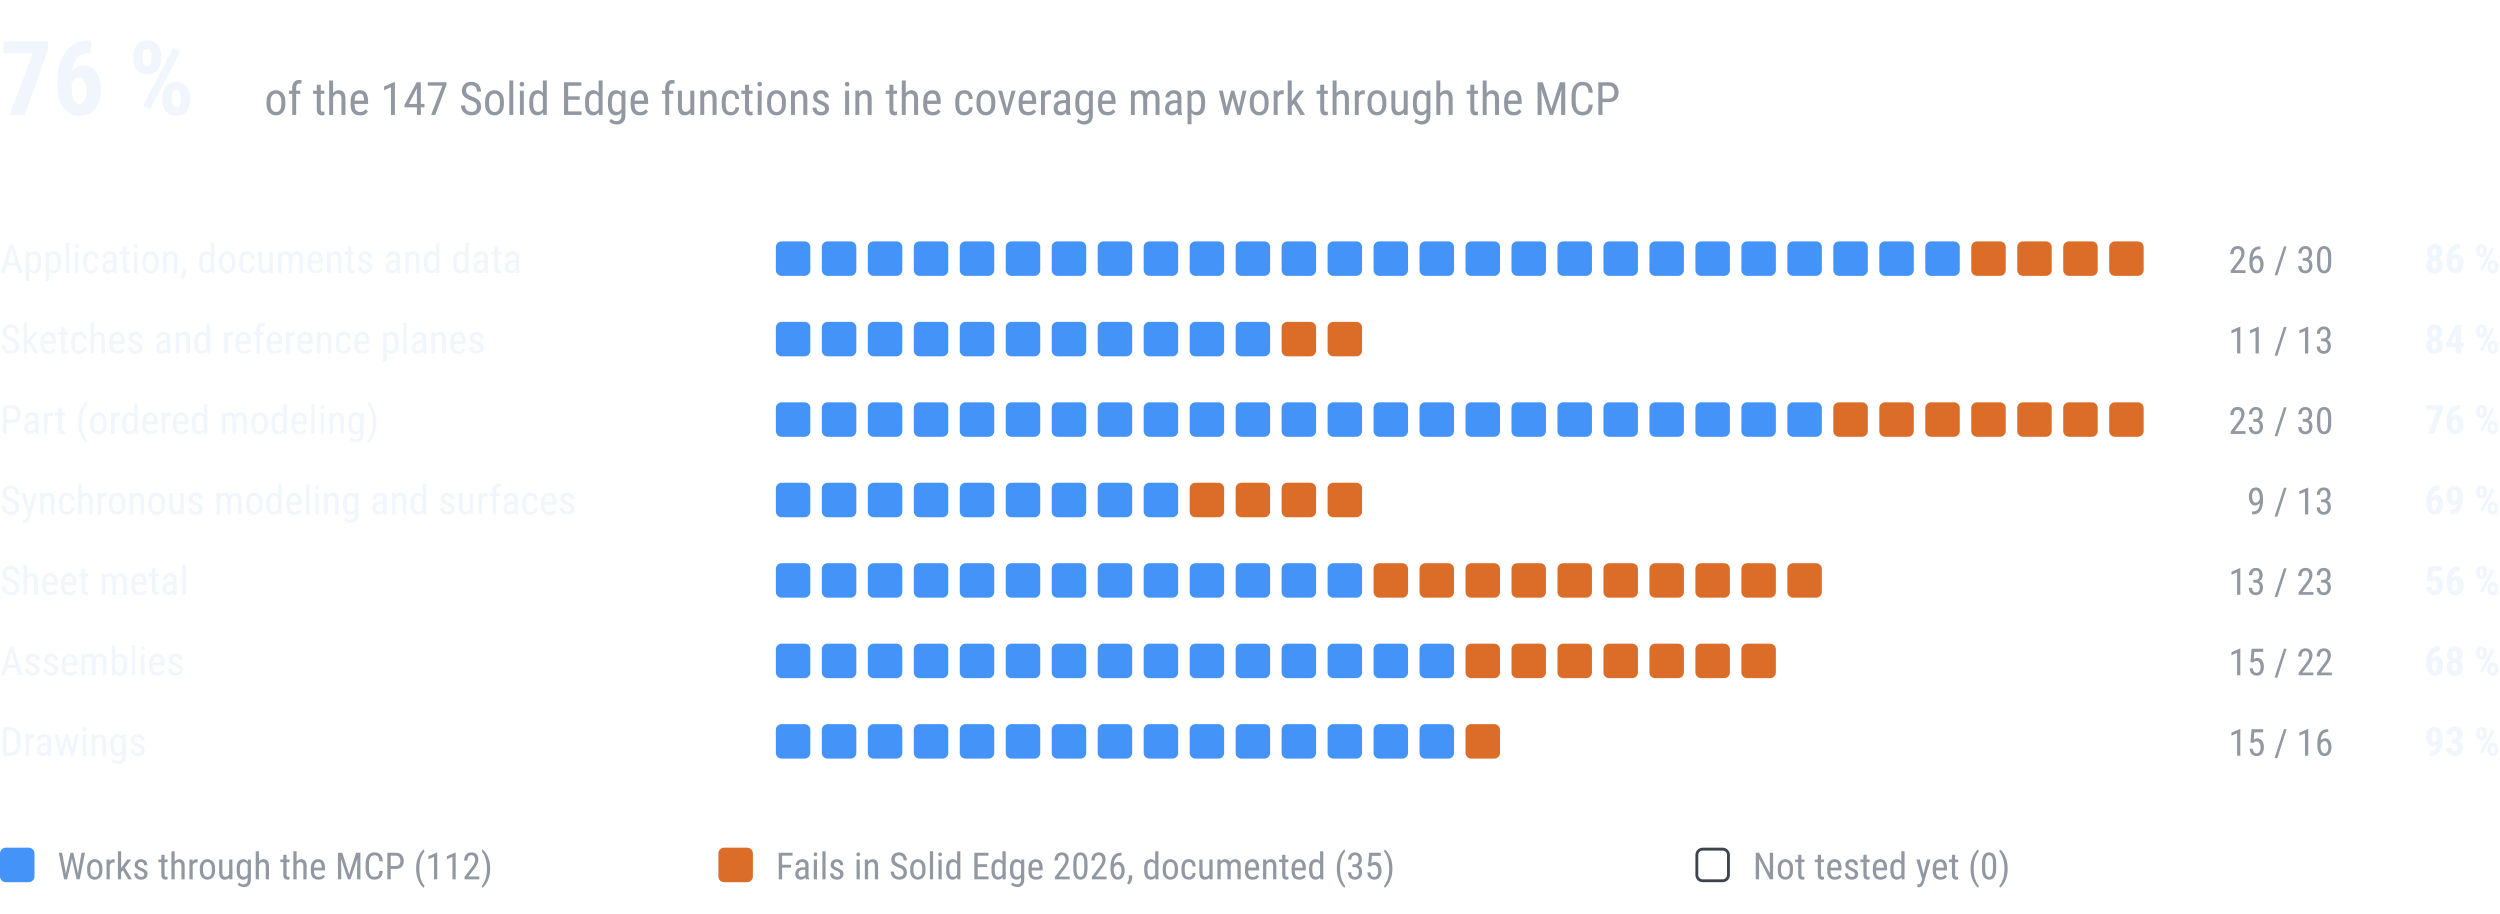
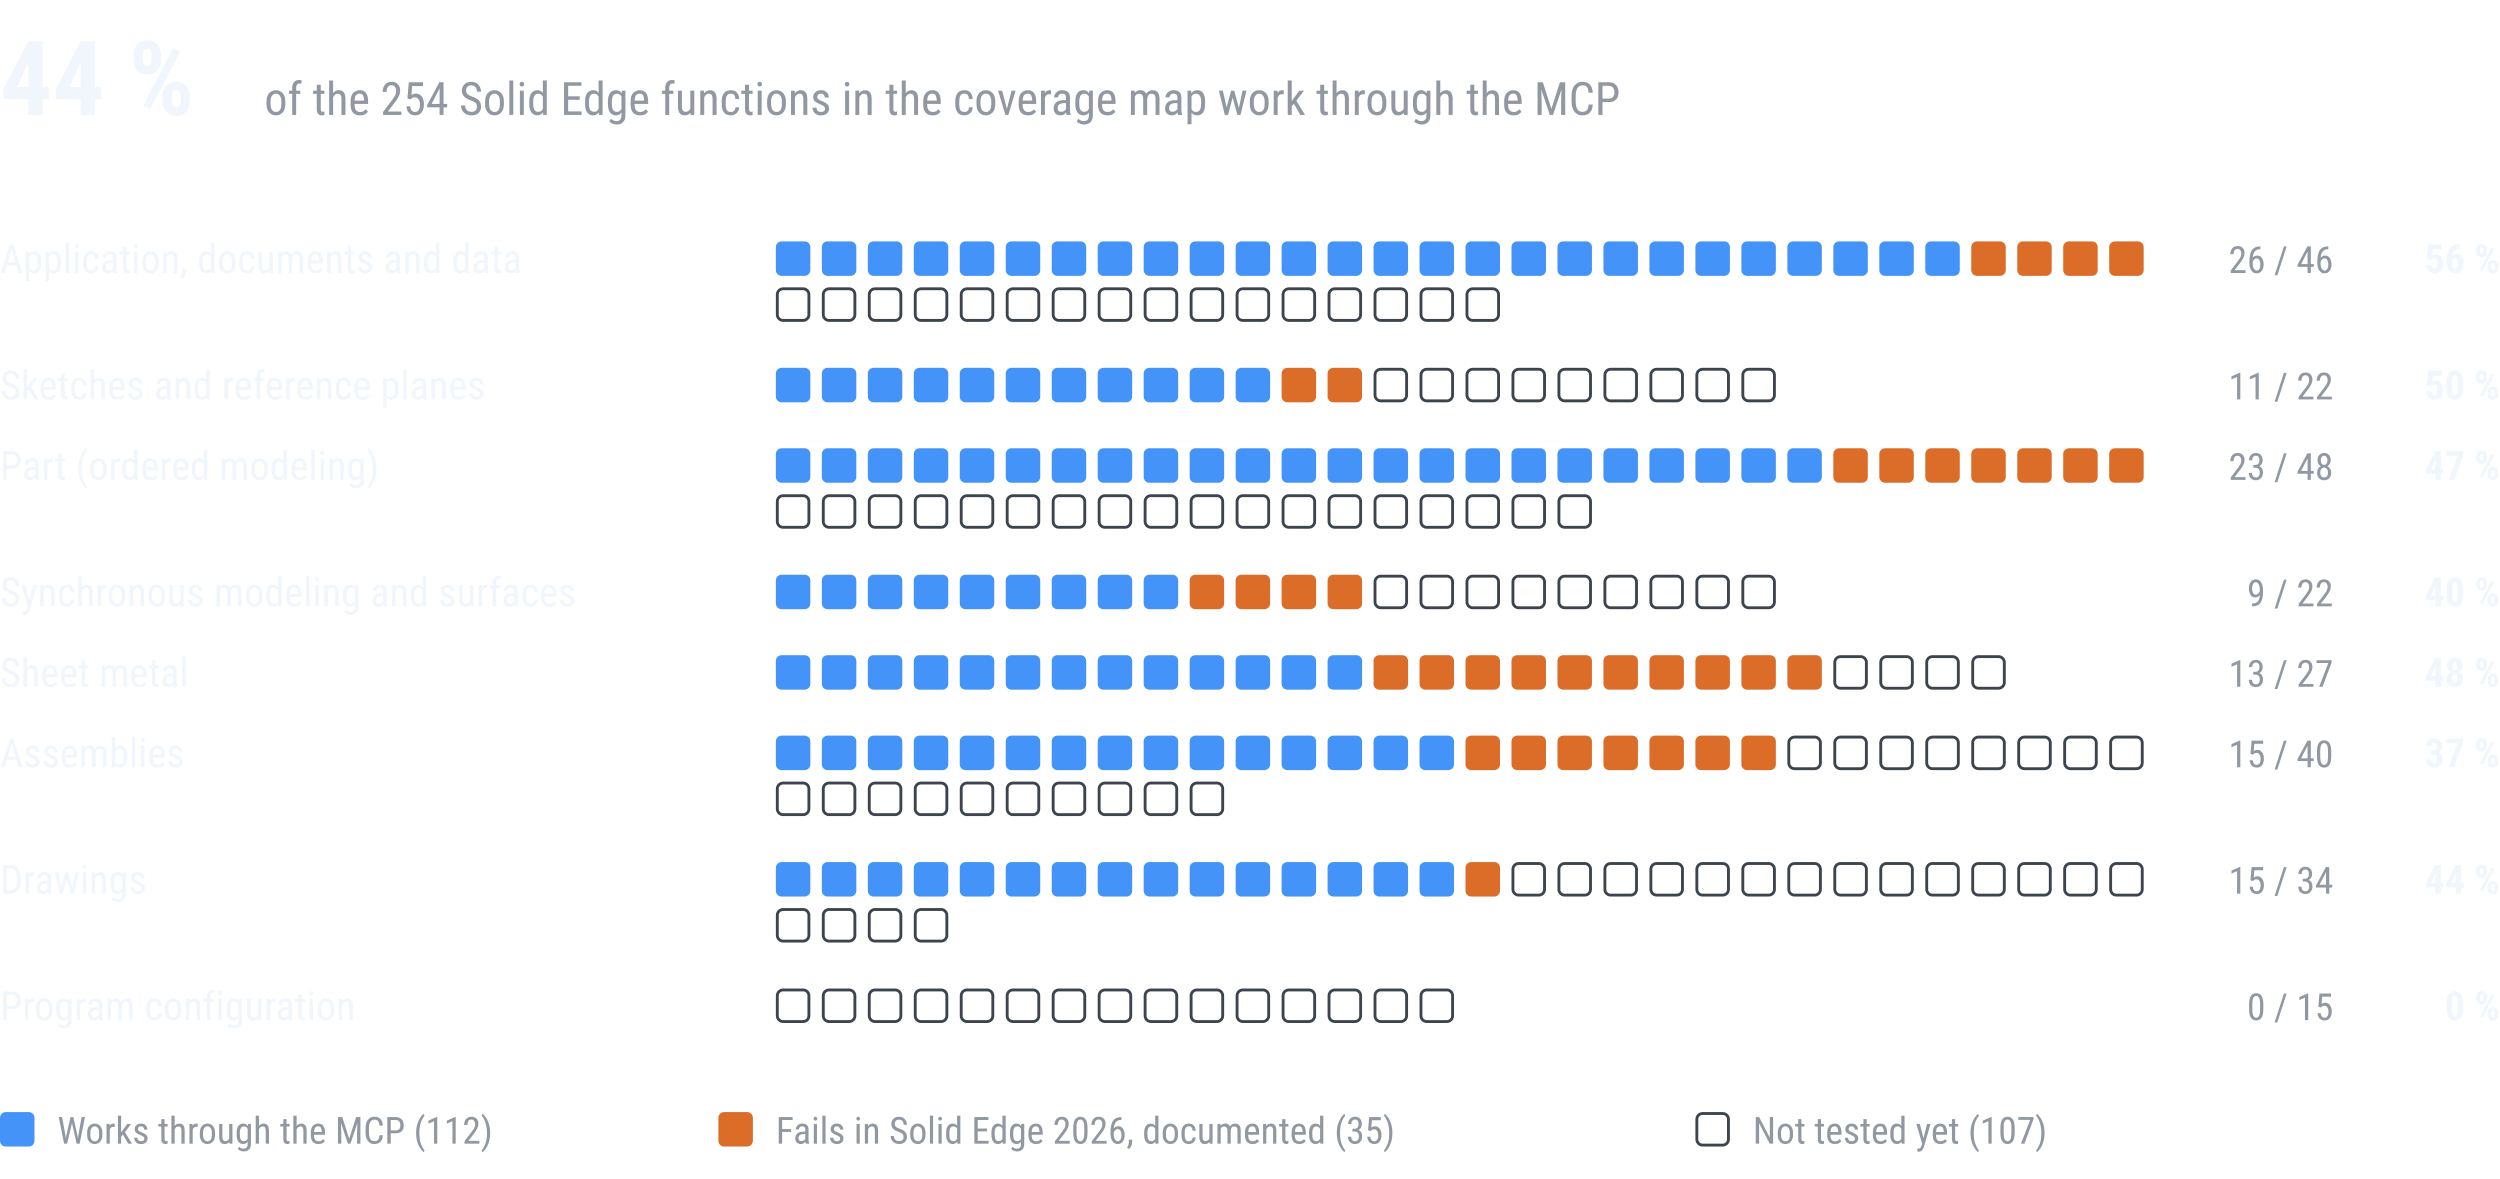
- <svg xmlns="http://www.w3.org/2000/svg" width="870" height="318" viewBox="0 0 870 318" role="img" aria-labelledby="title desc">
+ <svg xmlns="http://www.w3.org/2000/svg" width="870" height="410" viewBox="0 0 870 410" role="img" aria-labelledby="title desc">
  <g font-family="Bahnschrift, 'DIN Alternate', 'DIN 1451', D-DIN, Barlow, 'Roboto Condensed', 'Arial Narrow', sans-serif">
-     <text x="0" y="40" font-size="36" font-weight="600" fill="#f0f6fc">76 %</text>
-     <text x="92" y="40" font-size="16" fill="#9198a1">of the 147 Solid Edge functions in the coverage map work through the MCP</text>
+     <text x="0" y="40" font-size="36" font-weight="600" fill="#f0f6fc">44 %</text>
+     <text x="92" y="40" font-size="16" fill="#9198a1">of the 254 Solid Edge functions in the coverage map work through the MCP</text>
    <text x="0" y="95" font-size="14" fill="#f0f6fc">Application, documents and data</text>
    <rect x="270" y="84" width="12" height="12" rx="2" fill="#4493f8" />
    <rect x="286" y="84" width="12" height="12" rx="2" fill="#4493f8" />
    <rect x="302" y="84" width="12" height="12" rx="2" fill="#4493f8" />
    <rect x="318" y="84" width="12" height="12" rx="2" fill="#4493f8" />
    <rect x="334" y="84" width="12" height="12" rx="2" fill="#4493f8" />
    <rect x="350" y="84" width="12" height="12" rx="2" fill="#4493f8" />
    <rect x="366" y="84" width="12" height="12" rx="2" fill="#4493f8" />
    <rect x="382" y="84" width="12" height="12" rx="2" fill="#4493f8" />
    <rect x="398" y="84" width="12" height="12" rx="2" fill="#4493f8" />
    <rect x="414" y="84" width="12" height="12" rx="2" fill="#4493f8" />
    <rect x="430" y="84" width="12" height="12" rx="2" fill="#4493f8" />
    <rect x="446" y="84" width="12" height="12" rx="2" fill="#4493f8" />
    <rect x="462" y="84" width="12" height="12" rx="2" fill="#4493f8" />
    <rect x="478" y="84" width="12" height="12" rx="2" fill="#4493f8" />
    <rect x="494" y="84" width="12" height="12" rx="2" fill="#4493f8" />
    <rect x="510" y="84" width="12" height="12" rx="2" fill="#4493f8" />
    <rect x="526" y="84" width="12" height="12" rx="2" fill="#4493f8" />
    <rect x="542" y="84" width="12" height="12" rx="2" fill="#4493f8" />
    <rect x="558" y="84" width="12" height="12" rx="2" fill="#4493f8" />
    <rect x="574" y="84" width="12" height="12" rx="2" fill="#4493f8" />
    <rect x="590" y="84" width="12" height="12" rx="2" fill="#4493f8" />
    <rect x="606" y="84" width="12" height="12" rx="2" fill="#4493f8" />
    <rect x="622" y="84" width="12" height="12" rx="2" fill="#4493f8" />
    <rect x="638" y="84" width="12" height="12" rx="2" fill="#4493f8" />
    <rect x="654" y="84" width="12" height="12" rx="2" fill="#4493f8" />
    <rect x="670" y="84" width="12" height="12" rx="2" fill="#4493f8" />
    <rect x="686" y="84" width="12" height="12" rx="2" fill="#db6d28" />
    <rect x="702" y="84" width="12" height="12" rx="2" fill="#db6d28" />
    <rect x="718" y="84" width="12" height="12" rx="2" fill="#db6d28" />
    <rect x="734" y="84" width="12" height="12" rx="2" fill="#db6d28" />
-     <text x="812" y="95" font-size="13" text-anchor="end" fill="#9198a1">26 / 30</text>
-     <text x="870" y="95" font-size="14" font-weight="600" text-anchor="end" fill="#f0f6fc">86 %</text>
-     <text x="0" y="123" font-size="14" fill="#f0f6fc">Sketches and reference planes</text>
-     <rect x="270" y="112" width="12" height="12" rx="2" fill="#4493f8" />
-     <rect x="286" y="112" width="12" height="12" rx="2" fill="#4493f8" />
-     <rect x="302" y="112" width="12" height="12" rx="2" fill="#4493f8" />
-     <rect x="318" y="112" width="12" height="12" rx="2" fill="#4493f8" />
-     <rect x="334" y="112" width="12" height="12" rx="2" fill="#4493f8" />
-     <rect x="350" y="112" width="12" height="12" rx="2" fill="#4493f8" />
-     <rect x="366" y="112" width="12" height="12" rx="2" fill="#4493f8" />
-     <rect x="382" y="112" width="12" height="12" rx="2" fill="#4493f8" />
-     <rect x="398" y="112" width="12" height="12" rx="2" fill="#4493f8" />
-     <rect x="414" y="112" width="12" height="12" rx="2" fill="#4493f8" />
-     <rect x="430" y="112" width="12" height="12" rx="2" fill="#4493f8" />
-     <rect x="446" y="112" width="12" height="12" rx="2" fill="#db6d28" />
-     <rect x="462" y="112" width="12" height="12" rx="2" fill="#db6d28" />
-     <text x="812" y="123" font-size="13" text-anchor="end" fill="#9198a1">11 / 13</text>
-     <text x="870" y="123" font-size="14" font-weight="600" text-anchor="end" fill="#f0f6fc">84 %</text>
-     <text x="0" y="151" font-size="14" fill="#f0f6fc">Part (ordered modeling)</text>
-     <rect x="270" y="140" width="12" height="12" rx="2" fill="#4493f8" />
-     <rect x="286" y="140" width="12" height="12" rx="2" fill="#4493f8" />
-     <rect x="302" y="140" width="12" height="12" rx="2" fill="#4493f8" />
-     <rect x="318" y="140" width="12" height="12" rx="2" fill="#4493f8" />
-     <rect x="334" y="140" width="12" height="12" rx="2" fill="#4493f8" />
-     <rect x="350" y="140" width="12" height="12" rx="2" fill="#4493f8" />
-     <rect x="366" y="140" width="12" height="12" rx="2" fill="#4493f8" />
-     <rect x="382" y="140" width="12" height="12" rx="2" fill="#4493f8" />
-     <rect x="398" y="140" width="12" height="12" rx="2" fill="#4493f8" />
-     <rect x="414" y="140" width="12" height="12" rx="2" fill="#4493f8" />
-     <rect x="430" y="140" width="12" height="12" rx="2" fill="#4493f8" />
-     <rect x="446" y="140" width="12" height="12" rx="2" fill="#4493f8" />
-     <rect x="462" y="140" width="12" height="12" rx="2" fill="#4493f8" />
-     <rect x="478" y="140" width="12" height="12" rx="2" fill="#4493f8" />
-     <rect x="494" y="140" width="12" height="12" rx="2" fill="#4493f8" />
-     <rect x="510" y="140" width="12" height="12" rx="2" fill="#4493f8" />
-     <rect x="526" y="140" width="12" height="12" rx="2" fill="#4493f8" />
-     <rect x="542" y="140" width="12" height="12" rx="2" fill="#4493f8" />
-     <rect x="558" y="140" width="12" height="12" rx="2" fill="#4493f8" />
-     <rect x="574" y="140" width="12" height="12" rx="2" fill="#4493f8" />
-     <rect x="590" y="140" width="12" height="12" rx="2" fill="#4493f8" />
-     <rect x="606" y="140" width="12" height="12" rx="2" fill="#4493f8" />
-     <rect x="622" y="140" width="12" height="12" rx="2" fill="#4493f8" />
-     <rect x="638" y="140" width="12" height="12" rx="2" fill="#db6d28" />
-     <rect x="654" y="140" width="12" height="12" rx="2" fill="#db6d28" />
-     <rect x="670" y="140" width="12" height="12" rx="2" fill="#db6d28" />
-     <rect x="686" y="140" width="12" height="12" rx="2" fill="#db6d28" />
-     <rect x="702" y="140" width="12" height="12" rx="2" fill="#db6d28" />
-     <rect x="718" y="140" width="12" height="12" rx="2" fill="#db6d28" />
-     <rect x="734" y="140" width="12" height="12" rx="2" fill="#db6d28" />
-     <text x="812" y="151" font-size="13" text-anchor="end" fill="#9198a1">23 / 30</text>
-     <text x="870" y="151" font-size="14" font-weight="600" text-anchor="end" fill="#f0f6fc">76 %</text>
-     <text x="0" y="179" font-size="14" fill="#f0f6fc">Synchronous modeling and surfaces</text>
-     <rect x="270" y="168" width="12" height="12" rx="2" fill="#4493f8" />
-     <rect x="286" y="168" width="12" height="12" rx="2" fill="#4493f8" />
-     <rect x="302" y="168" width="12" height="12" rx="2" fill="#4493f8" />
-     <rect x="318" y="168" width="12" height="12" rx="2" fill="#4493f8" />
-     <rect x="334" y="168" width="12" height="12" rx="2" fill="#4493f8" />
-     <rect x="350" y="168" width="12" height="12" rx="2" fill="#4493f8" />
-     <rect x="366" y="168" width="12" height="12" rx="2" fill="#4493f8" />
-     <rect x="382" y="168" width="12" height="12" rx="2" fill="#4493f8" />
-     <rect x="398" y="168" width="12" height="12" rx="2" fill="#4493f8" />
-     <rect x="414" y="168" width="12" height="12" rx="2" fill="#db6d28" />
-     <rect x="430" y="168" width="12" height="12" rx="2" fill="#db6d28" />
-     <rect x="446" y="168" width="12" height="12" rx="2" fill="#db6d28" />
-     <rect x="462" y="168" width="12" height="12" rx="2" fill="#db6d28" />
-     <text x="812" y="179" font-size="13" text-anchor="end" fill="#9198a1">9 / 13</text>
-     <text x="870" y="179" font-size="14" font-weight="600" text-anchor="end" fill="#f0f6fc">69 %</text>
-     <text x="0" y="207" font-size="14" fill="#f0f6fc">Sheet metal</text>
-     <rect x="270" y="196" width="12" height="12" rx="2" fill="#4493f8" />
-     <rect x="286" y="196" width="12" height="12" rx="2" fill="#4493f8" />
-     <rect x="302" y="196" width="12" height="12" rx="2" fill="#4493f8" />
-     <rect x="318" y="196" width="12" height="12" rx="2" fill="#4493f8" />
-     <rect x="334" y="196" width="12" height="12" rx="2" fill="#4493f8" />
-     <rect x="350" y="196" width="12" height="12" rx="2" fill="#4493f8" />
-     <rect x="366" y="196" width="12" height="12" rx="2" fill="#4493f8" />
-     <rect x="382" y="196" width="12" height="12" rx="2" fill="#4493f8" />
-     <rect x="398" y="196" width="12" height="12" rx="2" fill="#4493f8" />
-     <rect x="414" y="196" width="12" height="12" rx="2" fill="#4493f8" />
-     <rect x="430" y="196" width="12" height="12" rx="2" fill="#4493f8" />
-     <rect x="446" y="196" width="12" height="12" rx="2" fill="#4493f8" />
-     <rect x="462" y="196" width="12" height="12" rx="2" fill="#4493f8" />
-     <rect x="478" y="196" width="12" height="12" rx="2" fill="#db6d28" />
-     <rect x="494" y="196" width="12" height="12" rx="2" fill="#db6d28" />
-     <rect x="510" y="196" width="12" height="12" rx="2" fill="#db6d28" />
-     <rect x="526" y="196" width="12" height="12" rx="2" fill="#db6d28" />
-     <rect x="542" y="196" width="12" height="12" rx="2" fill="#db6d28" />
-     <rect x="558" y="196" width="12" height="12" rx="2" fill="#db6d28" />
-     <rect x="574" y="196" width="12" height="12" rx="2" fill="#db6d28" />
-     <rect x="590" y="196" width="12" height="12" rx="2" fill="#db6d28" />
-     <rect x="606" y="196" width="12" height="12" rx="2" fill="#db6d28" />
-     <rect x="622" y="196" width="12" height="12" rx="2" fill="#db6d28" />
-     <text x="812" y="207" font-size="13" text-anchor="end" fill="#9198a1">13 / 23</text>
-     <text x="870" y="207" font-size="14" font-weight="600" text-anchor="end" fill="#f0f6fc">56 %</text>
-     <text x="0" y="235" font-size="14" fill="#f0f6fc">Assemblies</text>
-     <rect x="270" y="224" width="12" height="12" rx="2" fill="#4493f8" />
-     <rect x="286" y="224" width="12" height="12" rx="2" fill="#4493f8" />
-     <rect x="302" y="224" width="12" height="12" rx="2" fill="#4493f8" />
-     <rect x="318" y="224" width="12" height="12" rx="2" fill="#4493f8" />
-     <rect x="334" y="224" width="12" height="12" rx="2" fill="#4493f8" />
-     <rect x="350" y="224" width="12" height="12" rx="2" fill="#4493f8" />
-     <rect x="366" y="224" width="12" height="12" rx="2" fill="#4493f8" />
-     <rect x="382" y="224" width="12" height="12" rx="2" fill="#4493f8" />
-     <rect x="398" y="224" width="12" height="12" rx="2" fill="#4493f8" />
-     <rect x="414" y="224" width="12" height="12" rx="2" fill="#4493f8" />
-     <rect x="430" y="224" width="12" height="12" rx="2" fill="#4493f8" />
-     <rect x="446" y="224" width="12" height="12" rx="2" fill="#4493f8" />
-     <rect x="462" y="224" width="12" height="12" rx="2" fill="#4493f8" />
-     <rect x="478" y="224" width="12" height="12" rx="2" fill="#4493f8" />
-     <rect x="494" y="224" width="12" height="12" rx="2" fill="#4493f8" />
-     <rect x="510" y="224" width="12" height="12" rx="2" fill="#db6d28" />
-     <rect x="526" y="224" width="12" height="12" rx="2" fill="#db6d28" />
-     <rect x="542" y="224" width="12" height="12" rx="2" fill="#db6d28" />
-     <rect x="558" y="224" width="12" height="12" rx="2" fill="#db6d28" />
-     <rect x="574" y="224" width="12" height="12" rx="2" fill="#db6d28" />
-     <rect x="590" y="224" width="12" height="12" rx="2" fill="#db6d28" />
-     <rect x="606" y="224" width="12" height="12" rx="2" fill="#db6d28" />
-     <text x="812" y="235" font-size="13" text-anchor="end" fill="#9198a1">15 / 22</text>
-     <text x="870" y="235" font-size="14" font-weight="600" text-anchor="end" fill="#f0f6fc">68 %</text>
-     <text x="0" y="263" font-size="14" fill="#f0f6fc">Drawings</text>
-     <rect x="270" y="252" width="12" height="12" rx="2" fill="#4493f8" />
-     <rect x="286" y="252" width="12" height="12" rx="2" fill="#4493f8" />
-     <rect x="302" y="252" width="12" height="12" rx="2" fill="#4493f8" />
-     <rect x="318" y="252" width="12" height="12" rx="2" fill="#4493f8" />
-     <rect x="334" y="252" width="12" height="12" rx="2" fill="#4493f8" />
-     <rect x="350" y="252" width="12" height="12" rx="2" fill="#4493f8" />
-     <rect x="366" y="252" width="12" height="12" rx="2" fill="#4493f8" />
-     <rect x="382" y="252" width="12" height="12" rx="2" fill="#4493f8" />
-     <rect x="398" y="252" width="12" height="12" rx="2" fill="#4493f8" />
-     <rect x="414" y="252" width="12" height="12" rx="2" fill="#4493f8" />
-     <rect x="430" y="252" width="12" height="12" rx="2" fill="#4493f8" />
-     <rect x="446" y="252" width="12" height="12" rx="2" fill="#4493f8" />
-     <rect x="462" y="252" width="12" height="12" rx="2" fill="#4493f8" />
-     <rect x="478" y="252" width="12" height="12" rx="2" fill="#4493f8" />
-     <rect x="494" y="252" width="12" height="12" rx="2" fill="#4493f8" />
-     <rect x="510" y="252" width="12" height="12" rx="2" fill="#db6d28" />
-     <text x="812" y="263" font-size="13" text-anchor="end" fill="#9198a1">15 / 16</text>
-     <text x="870" y="263" font-size="14" font-weight="600" text-anchor="end" fill="#f0f6fc">93 %</text>
-     <rect x="0" y="295" width="12" height="12" rx="2" fill="#4493f8" />
-     <text x="20" y="306" font-size="13" fill="#9198a1">Works through the MCP (112)</text>
-     <rect x="250" y="295" width="12" height="12" rx="2" fill="#db6d28" />
-     <text x="270" y="306" font-size="13" fill="#9198a1">Fails in Solid Edge 2026, documented (35)</text>
-     <rect x="590.5" y="295.5" width="11" height="11" rx="2" fill="none" stroke="#3d444d" />
-     <text x="610" y="306" font-size="13" fill="#9198a1">Not tested yet (0)</text>
+     <rect x="270.5" y="100.5" width="11" height="11" rx="2" fill="none" stroke="#3d444d" />
+     <rect x="286.5" y="100.5" width="11" height="11" rx="2" fill="none" stroke="#3d444d" />
+     <rect x="302.5" y="100.5" width="11" height="11" rx="2" fill="none" stroke="#3d444d" />
+     <rect x="318.5" y="100.5" width="11" height="11" rx="2" fill="none" stroke="#3d444d" />
+     <rect x="334.5" y="100.5" width="11" height="11" rx="2" fill="none" stroke="#3d444d" />
+     <rect x="350.5" y="100.5" width="11" height="11" rx="2" fill="none" stroke="#3d444d" />
+     <rect x="366.5" y="100.5" width="11" height="11" rx="2" fill="none" stroke="#3d444d" />
+     <rect x="382.5" y="100.5" width="11" height="11" rx="2" fill="none" stroke="#3d444d" />
+     <rect x="398.5" y="100.5" width="11" height="11" rx="2" fill="none" stroke="#3d444d" />
+     <rect x="414.5" y="100.5" width="11" height="11" rx="2" fill="none" stroke="#3d444d" />
+     <rect x="430.5" y="100.5" width="11" height="11" rx="2" fill="none" stroke="#3d444d" />
+     <rect x="446.5" y="100.5" width="11" height="11" rx="2" fill="none" stroke="#3d444d" />
+     <rect x="462.5" y="100.5" width="11" height="11" rx="2" fill="none" stroke="#3d444d" />
+     <rect x="478.5" y="100.5" width="11" height="11" rx="2" fill="none" stroke="#3d444d" />
+     <rect x="494.5" y="100.5" width="11" height="11" rx="2" fill="none" stroke="#3d444d" />
+     <rect x="510.5" y="100.5" width="11" height="11" rx="2" fill="none" stroke="#3d444d" />
+     <text x="812" y="95" font-size="13" text-anchor="end" fill="#9198a1">26 / 46</text>
+     <text x="870" y="95" font-size="14" font-weight="600" text-anchor="end" fill="#f0f6fc">56 %</text>
+     <text x="0" y="139" font-size="14" fill="#f0f6fc">Sketches and reference planes</text>
+     <rect x="270" y="128" width="12" height="12" rx="2" fill="#4493f8" />
+     <rect x="286" y="128" width="12" height="12" rx="2" fill="#4493f8" />
+     <rect x="302" y="128" width="12" height="12" rx="2" fill="#4493f8" />
+     <rect x="318" y="128" width="12" height="12" rx="2" fill="#4493f8" />
+     <rect x="334" y="128" width="12" height="12" rx="2" fill="#4493f8" />
+     <rect x="350" y="128" width="12" height="12" rx="2" fill="#4493f8" />
+     <rect x="366" y="128" width="12" height="12" rx="2" fill="#4493f8" />
+     <rect x="382" y="128" width="12" height="12" rx="2" fill="#4493f8" />
+     <rect x="398" y="128" width="12" height="12" rx="2" fill="#4493f8" />
+     <rect x="414" y="128" width="12" height="12" rx="2" fill="#4493f8" />
+     <rect x="430" y="128" width="12" height="12" rx="2" fill="#4493f8" />
+     <rect x="446" y="128" width="12" height="12" rx="2" fill="#db6d28" />
+     <rect x="462" y="128" width="12" height="12" rx="2" fill="#db6d28" />
+     <rect x="478.5" y="128.5" width="11" height="11" rx="2" fill="none" stroke="#3d444d" />
+     <rect x="494.5" y="128.5" width="11" height="11" rx="2" fill="none" stroke="#3d444d" />
+     <rect x="510.5" y="128.5" width="11" height="11" rx="2" fill="none" stroke="#3d444d" />
+     <rect x="526.5" y="128.5" width="11" height="11" rx="2" fill="none" stroke="#3d444d" />
+     <rect x="542.5" y="128.5" width="11" height="11" rx="2" fill="none" stroke="#3d444d" />
+     <rect x="558.5" y="128.5" width="11" height="11" rx="2" fill="none" stroke="#3d444d" />
+     <rect x="574.5" y="128.5" width="11" height="11" rx="2" fill="none" stroke="#3d444d" />
+     <rect x="590.5" y="128.5" width="11" height="11" rx="2" fill="none" stroke="#3d444d" />
+     <rect x="606.5" y="128.5" width="11" height="11" rx="2" fill="none" stroke="#3d444d" />
+     <text x="812" y="139" font-size="13" text-anchor="end" fill="#9198a1">11 / 22</text>
+     <text x="870" y="139" font-size="14" font-weight="600" text-anchor="end" fill="#f0f6fc">50 %</text>
+     <text x="0" y="167" font-size="14" fill="#f0f6fc">Part (ordered modeling)</text>
+     <rect x="270" y="156" width="12" height="12" rx="2" fill="#4493f8" />
+     <rect x="286" y="156" width="12" height="12" rx="2" fill="#4493f8" />
+     <rect x="302" y="156" width="12" height="12" rx="2" fill="#4493f8" />
+     <rect x="318" y="156" width="12" height="12" rx="2" fill="#4493f8" />
+     <rect x="334" y="156" width="12" height="12" rx="2" fill="#4493f8" />
+     <rect x="350" y="156" width="12" height="12" rx="2" fill="#4493f8" />
+     <rect x="366" y="156" width="12" height="12" rx="2" fill="#4493f8" />
+     <rect x="382" y="156" width="12" height="12" rx="2" fill="#4493f8" />
+     <rect x="398" y="156" width="12" height="12" rx="2" fill="#4493f8" />
+     <rect x="414" y="156" width="12" height="12" rx="2" fill="#4493f8" />
+     <rect x="430" y="156" width="12" height="12" rx="2" fill="#4493f8" />
+     <rect x="446" y="156" width="12" height="12" rx="2" fill="#4493f8" />
+     <rect x="462" y="156" width="12" height="12" rx="2" fill="#4493f8" />
+     <rect x="478" y="156" width="12" height="12" rx="2" fill="#4493f8" />
+     <rect x="494" y="156" width="12" height="12" rx="2" fill="#4493f8" />
+     <rect x="510" y="156" width="12" height="12" rx="2" fill="#4493f8" />
+     <rect x="526" y="156" width="12" height="12" rx="2" fill="#4493f8" />
+     <rect x="542" y="156" width="12" height="12" rx="2" fill="#4493f8" />
+     <rect x="558" y="156" width="12" height="12" rx="2" fill="#4493f8" />
+     <rect x="574" y="156" width="12" height="12" rx="2" fill="#4493f8" />
+     <rect x="590" y="156" width="12" height="12" rx="2" fill="#4493f8" />
+     <rect x="606" y="156" width="12" height="12" rx="2" fill="#4493f8" />
+     <rect x="622" y="156" width="12" height="12" rx="2" fill="#4493f8" />
+     <rect x="638" y="156" width="12" height="12" rx="2" fill="#db6d28" />
+     <rect x="654" y="156" width="12" height="12" rx="2" fill="#db6d28" />
+     <rect x="670" y="156" width="12" height="12" rx="2" fill="#db6d28" />
+     <rect x="686" y="156" width="12" height="12" rx="2" fill="#db6d28" />
+     <rect x="702" y="156" width="12" height="12" rx="2" fill="#db6d28" />
+     <rect x="718" y="156" width="12" height="12" rx="2" fill="#db6d28" />
+     <rect x="734" y="156" width="12" height="12" rx="2" fill="#db6d28" />
+     <rect x="270.5" y="172.5" width="11" height="11" rx="2" fill="none" stroke="#3d444d" />
+     <rect x="286.5" y="172.5" width="11" height="11" rx="2" fill="none" stroke="#3d444d" />
+     <rect x="302.5" y="172.5" width="11" height="11" rx="2" fill="none" stroke="#3d444d" />
+     <rect x="318.5" y="172.5" width="11" height="11" rx="2" fill="none" stroke="#3d444d" />
+     <rect x="334.5" y="172.5" width="11" height="11" rx="2" fill="none" stroke="#3d444d" />
+     <rect x="350.5" y="172.5" width="11" height="11" rx="2" fill="none" stroke="#3d444d" />
+     <rect x="366.5" y="172.5" width="11" height="11" rx="2" fill="none" stroke="#3d444d" />
+     <rect x="382.5" y="172.5" width="11" height="11" rx="2" fill="none" stroke="#3d444d" />
+     <rect x="398.5" y="172.5" width="11" height="11" rx="2" fill="none" stroke="#3d444d" />
+     <rect x="414.5" y="172.5" width="11" height="11" rx="2" fill="none" stroke="#3d444d" />
+     <rect x="430.5" y="172.5" width="11" height="11" rx="2" fill="none" stroke="#3d444d" />
+     <rect x="446.5" y="172.5" width="11" height="11" rx="2" fill="none" stroke="#3d444d" />
+     <rect x="462.5" y="172.5" width="11" height="11" rx="2" fill="none" stroke="#3d444d" />
+     <rect x="478.5" y="172.5" width="11" height="11" rx="2" fill="none" stroke="#3d444d" />
+     <rect x="494.5" y="172.5" width="11" height="11" rx="2" fill="none" stroke="#3d444d" />
+     <rect x="510.5" y="172.5" width="11" height="11" rx="2" fill="none" stroke="#3d444d" />
+     <rect x="526.5" y="172.5" width="11" height="11" rx="2" fill="none" stroke="#3d444d" />
+     <rect x="542.5" y="172.5" width="11" height="11" rx="2" fill="none" stroke="#3d444d" />
+     <text x="812" y="167" font-size="13" text-anchor="end" fill="#9198a1">23 / 48</text>
+     <text x="870" y="167" font-size="14" font-weight="600" text-anchor="end" fill="#f0f6fc">47 %</text>
+     <text x="0" y="211" font-size="14" fill="#f0f6fc">Synchronous modeling and surfaces</text>
+     <rect x="270" y="200" width="12" height="12" rx="2" fill="#4493f8" />
+     <rect x="286" y="200" width="12" height="12" rx="2" fill="#4493f8" />
+     <rect x="302" y="200" width="12" height="12" rx="2" fill="#4493f8" />
+     <rect x="318" y="200" width="12" height="12" rx="2" fill="#4493f8" />
+     <rect x="334" y="200" width="12" height="12" rx="2" fill="#4493f8" />
+     <rect x="350" y="200" width="12" height="12" rx="2" fill="#4493f8" />
+     <rect x="366" y="200" width="12" height="12" rx="2" fill="#4493f8" />
+     <rect x="382" y="200" width="12" height="12" rx="2" fill="#4493f8" />
+     <rect x="398" y="200" width="12" height="12" rx="2" fill="#4493f8" />
+     <rect x="414" y="200" width="12" height="12" rx="2" fill="#db6d28" />
+     <rect x="430" y="200" width="12" height="12" rx="2" fill="#db6d28" />
+     <rect x="446" y="200" width="12" height="12" rx="2" fill="#db6d28" />
+     <rect x="462" y="200" width="12" height="12" rx="2" fill="#db6d28" />
+     <rect x="478.5" y="200.5" width="11" height="11" rx="2" fill="none" stroke="#3d444d" />
+     <rect x="494.5" y="200.5" width="11" height="11" rx="2" fill="none" stroke="#3d444d" />
+     <rect x="510.5" y="200.5" width="11" height="11" rx="2" fill="none" stroke="#3d444d" />
+     <rect x="526.5" y="200.5" width="11" height="11" rx="2" fill="none" stroke="#3d444d" />
+     <rect x="542.5" y="200.5" width="11" height="11" rx="2" fill="none" stroke="#3d444d" />
+     <rect x="558.5" y="200.5" width="11" height="11" rx="2" fill="none" stroke="#3d444d" />
+     <rect x="574.5" y="200.5" width="11" height="11" rx="2" fill="none" stroke="#3d444d" />
+     <rect x="590.5" y="200.5" width="11" height="11" rx="2" fill="none" stroke="#3d444d" />
+     <rect x="606.5" y="200.5" width="11" height="11" rx="2" fill="none" stroke="#3d444d" />
+     <text x="812" y="211" font-size="13" text-anchor="end" fill="#9198a1">9 / 22</text>
+     <text x="870" y="211" font-size="14" font-weight="600" text-anchor="end" fill="#f0f6fc">40 %</text>
+     <text x="0" y="239" font-size="14" fill="#f0f6fc">Sheet metal</text>
+     <rect x="270" y="228" width="12" height="12" rx="2" fill="#4493f8" />
+     <rect x="286" y="228" width="12" height="12" rx="2" fill="#4493f8" />
+     <rect x="302" y="228" width="12" height="12" rx="2" fill="#4493f8" />
+     <rect x="318" y="228" width="12" height="12" rx="2" fill="#4493f8" />
+     <rect x="334" y="228" width="12" height="12" rx="2" fill="#4493f8" />
+     <rect x="350" y="228" width="12" height="12" rx="2" fill="#4493f8" />
+     <rect x="366" y="228" width="12" height="12" rx="2" fill="#4493f8" />
+     <rect x="382" y="228" width="12" height="12" rx="2" fill="#4493f8" />
+     <rect x="398" y="228" width="12" height="12" rx="2" fill="#4493f8" />
+     <rect x="414" y="228" width="12" height="12" rx="2" fill="#4493f8" />
+     <rect x="430" y="228" width="12" height="12" rx="2" fill="#4493f8" />
+     <rect x="446" y="228" width="12" height="12" rx="2" fill="#4493f8" />
+     <rect x="462" y="228" width="12" height="12" rx="2" fill="#4493f8" />
+     <rect x="478" y="228" width="12" height="12" rx="2" fill="#db6d28" />
+     <rect x="494" y="228" width="12" height="12" rx="2" fill="#db6d28" />
+     <rect x="510" y="228" width="12" height="12" rx="2" fill="#db6d28" />
+     <rect x="526" y="228" width="12" height="12" rx="2" fill="#db6d28" />
+     <rect x="542" y="228" width="12" height="12" rx="2" fill="#db6d28" />
+     <rect x="558" y="228" width="12" height="12" rx="2" fill="#db6d28" />
+     <rect x="574" y="228" width="12" height="12" rx="2" fill="#db6d28" />
+     <rect x="590" y="228" width="12" height="12" rx="2" fill="#db6d28" />
+     <rect x="606" y="228" width="12" height="12" rx="2" fill="#db6d28" />
+     <rect x="622" y="228" width="12" height="12" rx="2" fill="#db6d28" />
+     <rect x="638.5" y="228.5" width="11" height="11" rx="2" fill="none" stroke="#3d444d" />
+     <rect x="654.5" y="228.5" width="11" height="11" rx="2" fill="none" stroke="#3d444d" />
+     <rect x="670.5" y="228.5" width="11" height="11" rx="2" fill="none" stroke="#3d444d" />
+     <rect x="686.5" y="228.5" width="11" height="11" rx="2" fill="none" stroke="#3d444d" />
+     <text x="812" y="239" font-size="13" text-anchor="end" fill="#9198a1">13 / 27</text>
+     <text x="870" y="239" font-size="14" font-weight="600" text-anchor="end" fill="#f0f6fc">48 %</text>
+     <text x="0" y="267" font-size="14" fill="#f0f6fc">Assemblies</text>
+     <rect x="270" y="256" width="12" height="12" rx="2" fill="#4493f8" />
+     <rect x="286" y="256" width="12" height="12" rx="2" fill="#4493f8" />
+     <rect x="302" y="256" width="12" height="12" rx="2" fill="#4493f8" />
+     <rect x="318" y="256" width="12" height="12" rx="2" fill="#4493f8" />
+     <rect x="334" y="256" width="12" height="12" rx="2" fill="#4493f8" />
+     <rect x="350" y="256" width="12" height="12" rx="2" fill="#4493f8" />
+     <rect x="366" y="256" width="12" height="12" rx="2" fill="#4493f8" />
+     <rect x="382" y="256" width="12" height="12" rx="2" fill="#4493f8" />
+     <rect x="398" y="256" width="12" height="12" rx="2" fill="#4493f8" />
+     <rect x="414" y="256" width="12" height="12" rx="2" fill="#4493f8" />
+     <rect x="430" y="256" width="12" height="12" rx="2" fill="#4493f8" />
+     <rect x="446" y="256" width="12" height="12" rx="2" fill="#4493f8" />
+     <rect x="462" y="256" width="12" height="12" rx="2" fill="#4493f8" />
+     <rect x="478" y="256" width="12" height="12" rx="2" fill="#4493f8" />
+     <rect x="494" y="256" width="12" height="12" rx="2" fill="#4493f8" />
+     <rect x="510" y="256" width="12" height="12" rx="2" fill="#db6d28" />
+     <rect x="526" y="256" width="12" height="12" rx="2" fill="#db6d28" />
+     <rect x="542" y="256" width="12" height="12" rx="2" fill="#db6d28" />
+     <rect x="558" y="256" width="12" height="12" rx="2" fill="#db6d28" />
+     <rect x="574" y="256" width="12" height="12" rx="2" fill="#db6d28" />
+     <rect x="590" y="256" width="12" height="12" rx="2" fill="#db6d28" />
+     <rect x="606" y="256" width="12" height="12" rx="2" fill="#db6d28" />
+     <rect x="622.5" y="256.5" width="11" height="11" rx="2" fill="none" stroke="#3d444d" />
+     <rect x="638.5" y="256.5" width="11" height="11" rx="2" fill="none" stroke="#3d444d" />
+     <rect x="654.5" y="256.5" width="11" height="11" rx="2" fill="none" stroke="#3d444d" />
+     <rect x="670.5" y="256.5" width="11" height="11" rx="2" fill="none" stroke="#3d444d" />
+     <rect x="686.5" y="256.5" width="11" height="11" rx="2" fill="none" stroke="#3d444d" />
+     <rect x="702.5" y="256.5" width="11" height="11" rx="2" fill="none" stroke="#3d444d" />
+     <rect x="718.5" y="256.5" width="11" height="11" rx="2" fill="none" stroke="#3d444d" />
+     <rect x="734.5" y="256.5" width="11" height="11" rx="2" fill="none" stroke="#3d444d" />
+     <rect x="270.5" y="272.5" width="11" height="11" rx="2" fill="none" stroke="#3d444d" />
+     <rect x="286.5" y="272.5" width="11" height="11" rx="2" fill="none" stroke="#3d444d" />
+     <rect x="302.5" y="272.5" width="11" height="11" rx="2" fill="none" stroke="#3d444d" />
+     <rect x="318.5" y="272.5" width="11" height="11" rx="2" fill="none" stroke="#3d444d" />
+     <rect x="334.5" y="272.5" width="11" height="11" rx="2" fill="none" stroke="#3d444d" />
+     <rect x="350.5" y="272.5" width="11" height="11" rx="2" fill="none" stroke="#3d444d" />
+     <rect x="366.5" y="272.5" width="11" height="11" rx="2" fill="none" stroke="#3d444d" />
+     <rect x="382.5" y="272.5" width="11" height="11" rx="2" fill="none" stroke="#3d444d" />
+     <rect x="398.5" y="272.5" width="11" height="11" rx="2" fill="none" stroke="#3d444d" />
+     <rect x="414.5" y="272.5" width="11" height="11" rx="2" fill="none" stroke="#3d444d" />
+     <text x="812" y="267" font-size="13" text-anchor="end" fill="#9198a1">15 / 40</text>
+     <text x="870" y="267" font-size="14" font-weight="600" text-anchor="end" fill="#f0f6fc">37 %</text>
+     <text x="0" y="311" font-size="14" fill="#f0f6fc">Drawings</text>
+     <rect x="270" y="300" width="12" height="12" rx="2" fill="#4493f8" />
+     <rect x="286" y="300" width="12" height="12" rx="2" fill="#4493f8" />
+     <rect x="302" y="300" width="12" height="12" rx="2" fill="#4493f8" />
+     <rect x="318" y="300" width="12" height="12" rx="2" fill="#4493f8" />
+     <rect x="334" y="300" width="12" height="12" rx="2" fill="#4493f8" />
+     <rect x="350" y="300" width="12" height="12" rx="2" fill="#4493f8" />
+     <rect x="366" y="300" width="12" height="12" rx="2" fill="#4493f8" />
+     <rect x="382" y="300" width="12" height="12" rx="2" fill="#4493f8" />
+     <rect x="398" y="300" width="12" height="12" rx="2" fill="#4493f8" />
+     <rect x="414" y="300" width="12" height="12" rx="2" fill="#4493f8" />
+     <rect x="430" y="300" width="12" height="12" rx="2" fill="#4493f8" />
+     <rect x="446" y="300" width="12" height="12" rx="2" fill="#4493f8" />
+     <rect x="462" y="300" width="12" height="12" rx="2" fill="#4493f8" />
+     <rect x="478" y="300" width="12" height="12" rx="2" fill="#4493f8" />
+     <rect x="494" y="300" width="12" height="12" rx="2" fill="#4493f8" />
+     <rect x="510" y="300" width="12" height="12" rx="2" fill="#db6d28" />
+     <rect x="526.5" y="300.5" width="11" height="11" rx="2" fill="none" stroke="#3d444d" />
+     <rect x="542.5" y="300.5" width="11" height="11" rx="2" fill="none" stroke="#3d444d" />
+     <rect x="558.5" y="300.5" width="11" height="11" rx="2" fill="none" stroke="#3d444d" />
+     <rect x="574.5" y="300.5" width="11" height="11" rx="2" fill="none" stroke="#3d444d" />
+     <rect x="590.5" y="300.5" width="11" height="11" rx="2" fill="none" stroke="#3d444d" />
+     <rect x="606.5" y="300.5" width="11" height="11" rx="2" fill="none" stroke="#3d444d" />
+     <rect x="622.5" y="300.5" width="11" height="11" rx="2" fill="none" stroke="#3d444d" />
+     <rect x="638.5" y="300.5" width="11" height="11" rx="2" fill="none" stroke="#3d444d" />
+     <rect x="654.5" y="300.5" width="11" height="11" rx="2" fill="none" stroke="#3d444d" />
+     <rect x="670.5" y="300.5" width="11" height="11" rx="2" fill="none" stroke="#3d444d" />
+     <rect x="686.5" y="300.5" width="11" height="11" rx="2" fill="none" stroke="#3d444d" />
+     <rect x="702.5" y="300.5" width="11" height="11" rx="2" fill="none" stroke="#3d444d" />
+     <rect x="718.5" y="300.5" width="11" height="11" rx="2" fill="none" stroke="#3d444d" />
+     <rect x="734.5" y="300.5" width="11" height="11" rx="2" fill="none" stroke="#3d444d" />
+     <rect x="270.5" y="316.5" width="11" height="11" rx="2" fill="none" stroke="#3d444d" />
+     <rect x="286.5" y="316.5" width="11" height="11" rx="2" fill="none" stroke="#3d444d" />
+     <rect x="302.5" y="316.5" width="11" height="11" rx="2" fill="none" stroke="#3d444d" />
+     <rect x="318.5" y="316.5" width="11" height="11" rx="2" fill="none" stroke="#3d444d" />
+     <text x="812" y="311" font-size="13" text-anchor="end" fill="#9198a1">15 / 34</text>
+     <text x="870" y="311" font-size="14" font-weight="600" text-anchor="end" fill="#f0f6fc">44 %</text>
+     <text x="0" y="355" font-size="14" fill="#f0f6fc">Program configuration</text>
+     <rect x="270.5" y="344.5" width="11" height="11" rx="2" fill="none" stroke="#3d444d" />
+     <rect x="286.5" y="344.5" width="11" height="11" rx="2" fill="none" stroke="#3d444d" />
+     <rect x="302.5" y="344.5" width="11" height="11" rx="2" fill="none" stroke="#3d444d" />
+     <rect x="318.5" y="344.5" width="11" height="11" rx="2" fill="none" stroke="#3d444d" />
+     <rect x="334.5" y="344.5" width="11" height="11" rx="2" fill="none" stroke="#3d444d" />
+     <rect x="350.5" y="344.5" width="11" height="11" rx="2" fill="none" stroke="#3d444d" />
+     <rect x="366.5" y="344.5" width="11" height="11" rx="2" fill="none" stroke="#3d444d" />
+     <rect x="382.5" y="344.5" width="11" height="11" rx="2" fill="none" stroke="#3d444d" />
+     <rect x="398.5" y="344.5" width="11" height="11" rx="2" fill="none" stroke="#3d444d" />
+     <rect x="414.5" y="344.5" width="11" height="11" rx="2" fill="none" stroke="#3d444d" />
+     <rect x="430.5" y="344.5" width="11" height="11" rx="2" fill="none" stroke="#3d444d" />
+     <rect x="446.5" y="344.5" width="11" height="11" rx="2" fill="none" stroke="#3d444d" />
+     <rect x="462.5" y="344.5" width="11" height="11" rx="2" fill="none" stroke="#3d444d" />
+     <rect x="478.5" y="344.5" width="11" height="11" rx="2" fill="none" stroke="#3d444d" />
+     <rect x="494.5" y="344.5" width="11" height="11" rx="2" fill="none" stroke="#3d444d" />
+     <text x="812" y="355" font-size="13" text-anchor="end" fill="#9198a1">0 / 15</text>
+     <text x="870" y="355" font-size="14" font-weight="600" text-anchor="end" fill="#f0f6fc">0 %</text>
+     <rect x="0" y="387" width="12" height="12" rx="2" fill="#4493f8" />
+     <text x="20" y="398" font-size="13" fill="#9198a1">Works through the MCP (112)</text>
+     <rect x="250" y="387" width="12" height="12" rx="2" fill="#db6d28" />
+     <text x="270" y="398" font-size="13" fill="#9198a1">Fails in Solid Edge 2026, documented (35)</text>
+     <rect x="590.5" y="387.5" width="11" height="11" rx="2" fill="none" stroke="#3d444d" />
+     <text x="610" y="398" font-size="13" fill="#9198a1">Not tested yet (107)</text>
  </g>
</svg>
